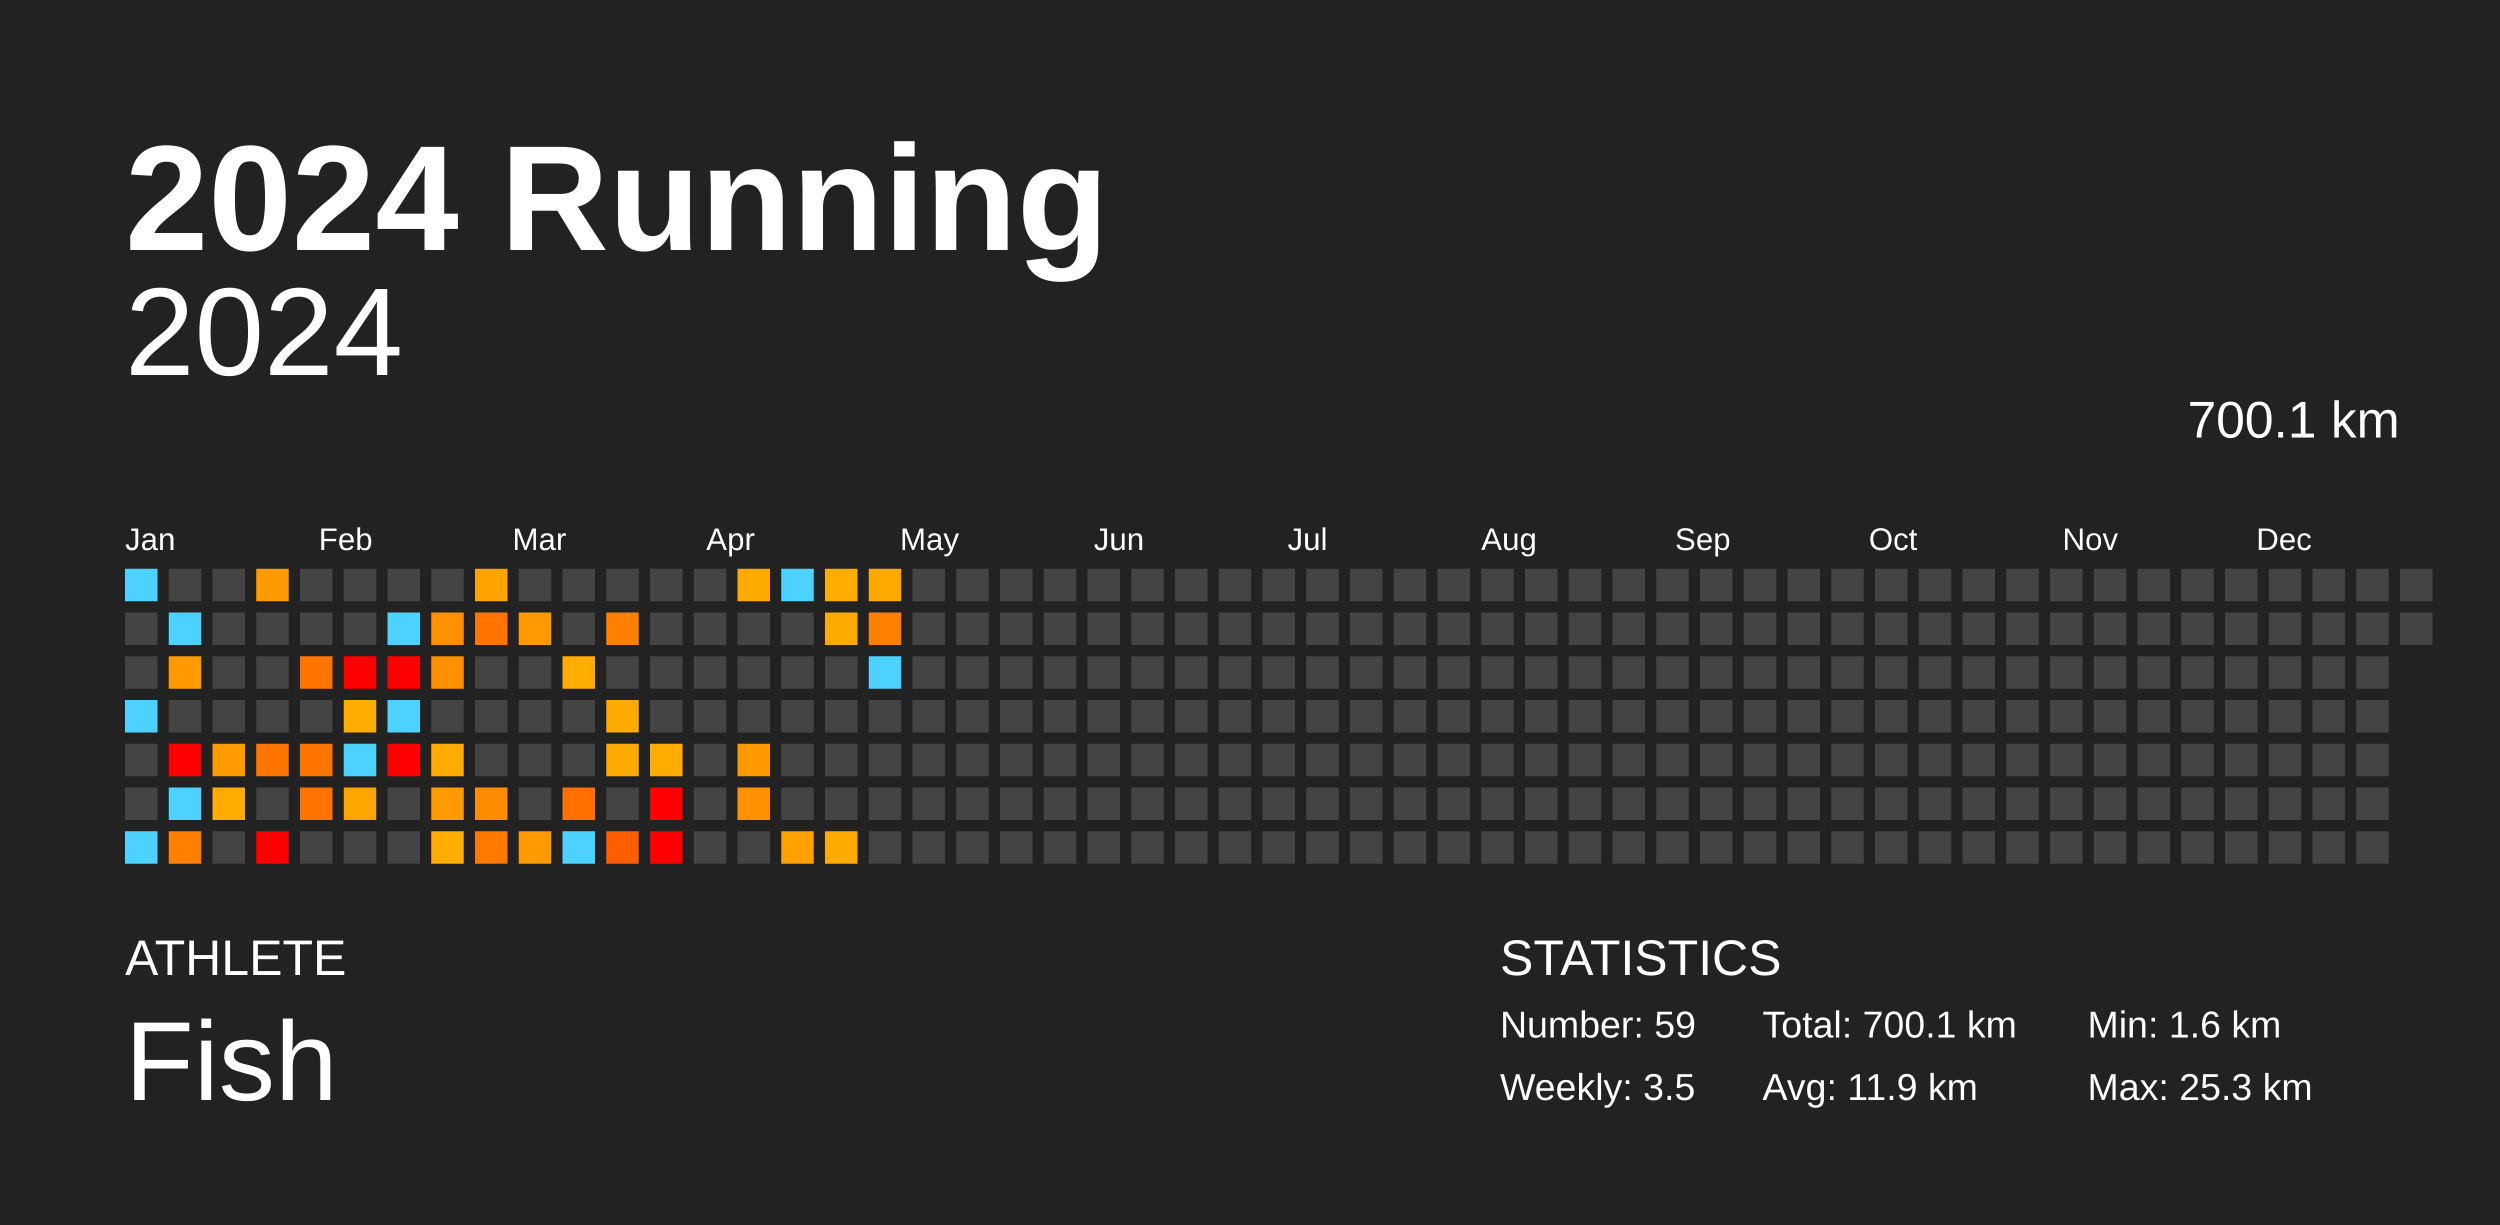
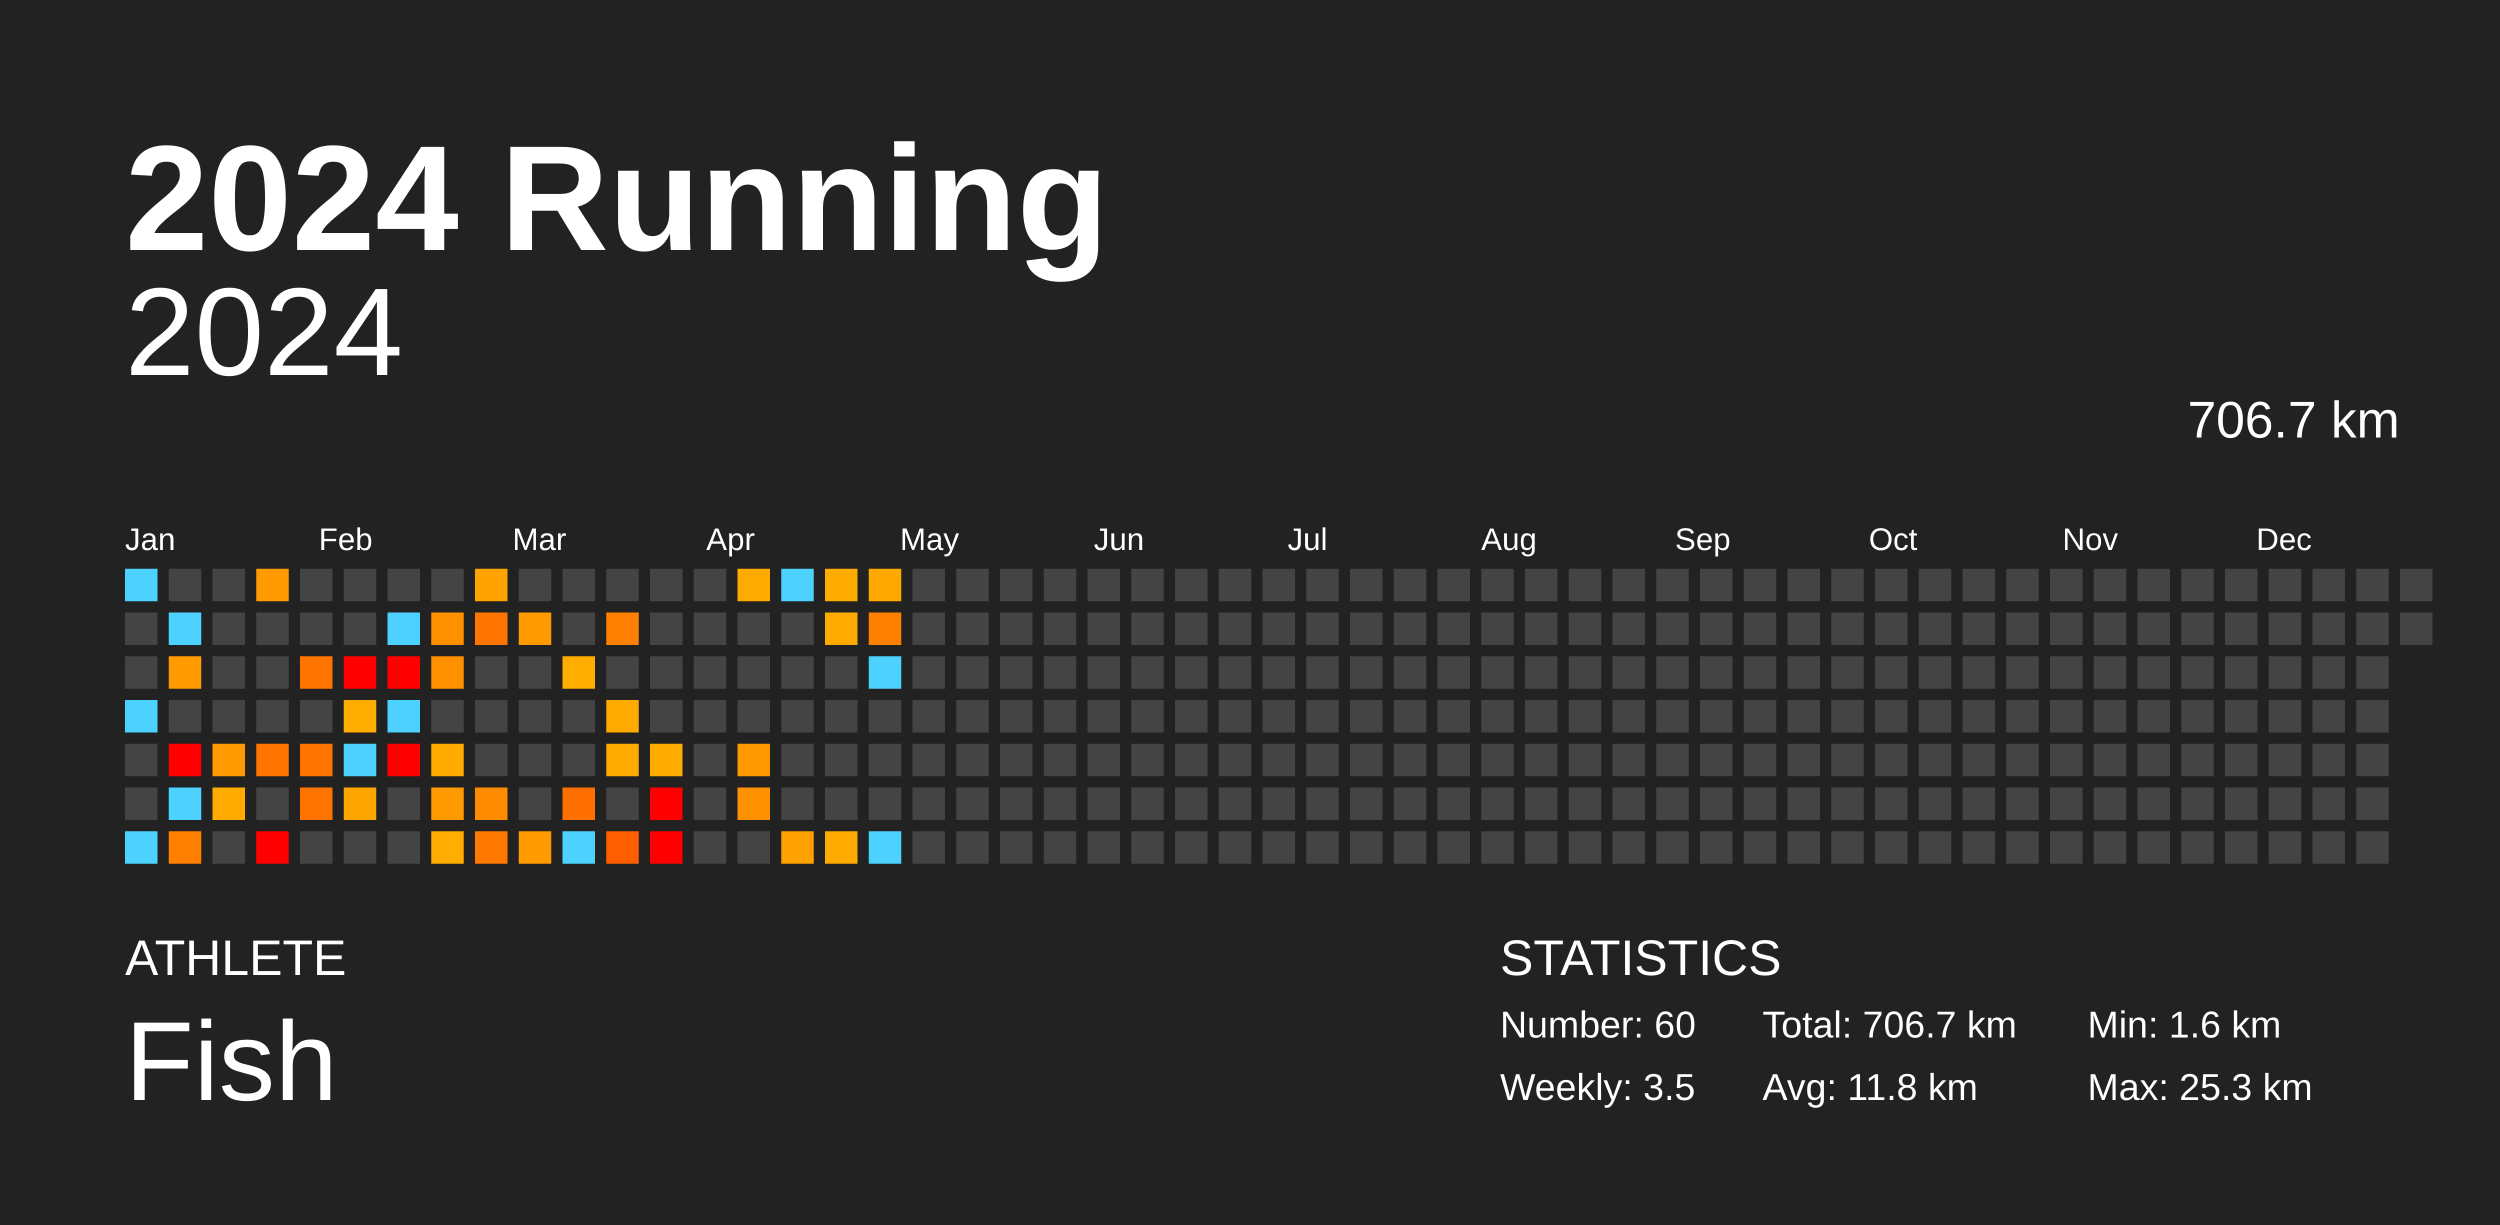
<svg xmlns="http://www.w3.org/2000/svg" baseProfile="full" height="98mm" version="1.1" viewBox="0,0,200,98" width="200mm">
  <defs />
  <rect fill="#222222" height="98" width="200" x="0" y="0" />
  <text fill="#FFFFFF" style="font-size:12px; font-family:Arial; font-weight:bold;" x="10" y="20">2024 Running</text>
  <text fill="#FFFFFF" style="font-size:4px; font-family:Arial" x="10" y="78">ATHLETE</text>
  <text fill="#FFFFFF" style="font-size:9px; font-family:Arial" x="10" y="88">Fish</text>
  <text fill="#FFFFFF" style="font-size:4px; font-family:Arial" x="120" y="78">STATISTICS</text>
-   <text fill="#FFFFFF" style="font-size:3px; font-family:Arial" x="120" y="83">Number: 59</text>
+   <text fill="#FFFFFF" style="font-size:3px; font-family:Arial" x="120" y="83">Number: 60</text>
  <text fill="#FFFFFF" style="font-size:3px; font-family:Arial" x="120" y="88">Weekly: 3.5</text>
-   <text fill="#FFFFFF" style="font-size:3px; font-family:Arial" x="141" y="83">Total: 700.1 km</text>
-   <text fill="#FFFFFF" style="font-size:3px; font-family:Arial" x="141" y="88">Avg: 11.9 km</text>
+   <text fill="#FFFFFF" style="font-size:3px; font-family:Arial" x="141" y="83">Total: 706.7 km</text>
+   <text fill="#FFFFFF" style="font-size:3px; font-family:Arial" x="141" y="88">Avg: 11.8 km</text>
  <text fill="#FFFFFF" style="font-size:3px; font-family:Arial" x="167" y="83">Min: 1.6 km</text>
  <text fill="#FFFFFF" style="font-size:3px; font-family:Arial" x="167" y="88">Max: 25.3 km</text>
  <text alignment-baseline="hanging" fill="#FFFFFF" style="font-size:10.0px; font-family:Arial;" x="10" y="30">2024</text>
-   <text alignment-baseline="hanging" fill="#FFFFFF" style="font-size:4.125px; font-family:Arial;" x="175" y="35">700.1 km</text>
+   <text alignment-baseline="hanging" fill="#FFFFFF" style="font-size:4.125px; font-family:Arial;" x="175" y="35">706.7 km</text>
  <text fill="#FFFFFF" style="font-size:2.5px; font-family:Arial" x="10.0" y="44">Jan</text>
  <text fill="#FFFFFF" style="font-size:2.5px; font-family:Arial" x="25.5" y="44">Feb</text>
  <text fill="#FFFFFF" style="font-size:2.5px; font-family:Arial" x="41.0" y="44">Mar</text>
  <text fill="#FFFFFF" style="font-size:2.5px; font-family:Arial" x="56.5" y="44">Apr</text>
  <text fill="#FFFFFF" style="font-size:2.5px; font-family:Arial" x="72.0" y="44">May</text>
  <text fill="#FFFFFF" style="font-size:2.5px; font-family:Arial" x="87.5" y="44">Jun</text>
  <text fill="#FFFFFF" style="font-size:2.5px; font-family:Arial" x="103.0" y="44">Jul</text>
  <text fill="#FFFFFF" style="font-size:2.5px; font-family:Arial" x="118.5" y="44">Aug</text>
  <text fill="#FFFFFF" style="font-size:2.5px; font-family:Arial" x="134.0" y="44">Sep</text>
  <text fill="#FFFFFF" style="font-size:2.5px; font-family:Arial" x="149.5" y="44">Oct</text>
  <text fill="#FFFFFF" style="font-size:2.5px; font-family:Arial" x="165.0" y="44">Nov</text>
  <text fill="#FFFFFF" style="font-size:2.5px; font-family:Arial" x="180.5" y="44">Dec</text>
  <rect fill="#4dd2ff" height="2.6" width="2.6" x="10.0" y="45.5" />
  <rect fill="#444444" height="2.6" width="2.6" x="10.0" y="49.0" />
  <rect fill="#444444" height="2.6" width="2.6" x="10.0" y="52.5" />
  <rect fill="#4dd2ff" height="2.6" width="2.6" x="10.0" y="56.0" />
  <rect fill="#444444" height="2.6" width="2.6" x="10.0" y="59.5" />
  <rect fill="#444444" height="2.6" width="2.6" x="10.0" y="63.0" />
  <rect fill="#4dd2ff" height="2.6" width="2.6" x="10.0" y="66.5" />
  <rect fill="#444444" height="2.6" width="2.6" x="13.5" y="45.5" />
  <rect fill="#4dd2ff" height="2.6" width="2.6" x="13.5" y="49.0" />
  <rect fill="#ff9b00" height="2.6" width="2.6" x="13.5" y="52.5" />
  <rect fill="#444444" height="2.6" width="2.6" x="13.5" y="56.0" />
  <rect fill="red" height="2.6" width="2.6" x="13.5" y="59.5" />
  <rect fill="#4dd2ff" height="2.6" width="2.6" x="13.5" y="63.0" />
  <rect fill="#ff7f00" height="2.6" width="2.6" x="13.5" y="66.5" />
  <rect fill="#444444" height="2.6" width="2.6" x="17.0" y="45.5" />
  <rect fill="#444444" height="2.6" width="2.6" x="17.0" y="49.0" />
  <rect fill="#444444" height="2.6" width="2.6" x="17.0" y="52.5" />
  <rect fill="#444444" height="2.6" width="2.6" x="17.0" y="56.0" />
  <rect fill="#ff9b00" height="2.6" width="2.6" x="17.0" y="59.5" />
  <rect fill="#ffab00" height="2.6" width="2.6" x="17.0" y="63.0" />
  <rect fill="#444444" height="2.6" width="2.6" x="17.0" y="66.5" />
  <rect fill="#ff9b00" height="2.6" width="2.6" x="20.5" y="45.5" />
  <rect fill="#444444" height="2.6" width="2.6" x="20.5" y="49.0" />
  <rect fill="#444444" height="2.6" width="2.6" x="20.5" y="52.5" />
  <rect fill="#444444" height="2.6" width="2.6" x="20.5" y="56.0" />
  <rect fill="#ff7500" height="2.6" width="2.6" x="20.5" y="59.5" />
  <rect fill="#444444" height="2.6" width="2.6" x="20.5" y="63.0" />
  <rect fill="red" height="2.6" width="2.6" x="20.5" y="66.5" />
  <rect fill="#444444" height="2.6" width="2.6" x="24.0" y="45.5" />
  <rect fill="#444444" height="2.6" width="2.6" x="24.0" y="49.0" />
  <rect fill="#ff7500" height="2.6" width="2.6" x="24.0" y="52.5" />
  <rect fill="#444444" height="2.6" width="2.6" x="24.0" y="56.0" />
  <rect fill="#ff7500" height="2.6" width="2.6" x="24.0" y="59.5" />
  <rect fill="#ff7400" height="2.6" width="2.6" x="24.0" y="63.0" />
  <rect fill="#444444" height="2.6" width="2.6" x="24.0" y="66.5" />
  <rect fill="#444444" height="2.6" width="2.6" x="27.5" y="45.5" />
  <rect fill="#444444" height="2.6" width="2.6" x="27.5" y="49.0" />
  <rect fill="red" height="2.6" width="2.6" x="27.5" y="52.5" />
  <rect fill="#ffae00" height="2.6" width="2.6" x="27.5" y="56.0" />
  <rect fill="#4dd2ff" height="2.6" width="2.6" x="27.5" y="59.5" />
  <rect fill="#ffa500" height="2.6" width="2.6" x="27.5" y="63.0" />
  <rect fill="#444444" height="2.6" width="2.6" x="27.5" y="66.5" />
  <rect fill="#444444" height="2.6" width="2.6" x="31.0" y="45.5" />
  <rect fill="#4dd2ff" height="2.6" width="2.6" x="31.0" y="49.0" />
  <rect fill="red" height="2.6" width="2.6" x="31.0" y="52.5" />
  <rect fill="#4dd2ff" height="2.6" width="2.6" x="31.0" y="56.0" />
  <rect fill="red" height="2.6" width="2.6" x="31.0" y="59.5" />
  <rect fill="#444444" height="2.6" width="2.6" x="31.0" y="63.0" />
  <rect fill="#444444" height="2.6" width="2.6" x="31.0" y="66.5" />
  <rect fill="#444444" height="2.6" width="2.6" x="34.5" y="45.5" />
  <rect fill="#ff9000" height="2.6" width="2.6" x="34.5" y="49.0" />
  <rect fill="#ff9100" height="2.6" width="2.6" x="34.5" y="52.5" />
  <rect fill="#444444" height="2.6" width="2.6" x="34.5" y="56.0" />
  <rect fill="#ffab00" height="2.6" width="2.6" x="34.5" y="59.5" />
  <rect fill="#ff9a00" height="2.6" width="2.6" x="34.5" y="63.0" />
  <rect fill="#ffad00" height="2.6" width="2.6" x="34.5" y="66.5" />
  <rect fill="#ffa300" height="2.6" width="2.6" x="38.0" y="45.5" />
  <rect fill="#ff7500" height="2.6" width="2.6" x="38.0" y="49.0" />
  <rect fill="#444444" height="2.6" width="2.6" x="38.0" y="52.5" />
  <rect fill="#444444" height="2.6" width="2.6" x="38.0" y="56.0" />
  <rect fill="#444444" height="2.6" width="2.6" x="38.0" y="59.5" />
  <rect fill="#ff8c00" height="2.6" width="2.6" x="38.0" y="63.0" />
  <rect fill="#ff7800" height="2.6" width="2.6" x="38.0" y="66.5" />
  <rect fill="#444444" height="2.6" width="2.6" x="41.5" y="45.5" />
  <rect fill="#ff9b00" height="2.6" width="2.6" x="41.5" y="49.0" />
  <rect fill="#444444" height="2.6" width="2.6" x="41.5" y="52.5" />
  <rect fill="#444444" height="2.6" width="2.6" x="41.5" y="56.0" />
  <rect fill="#444444" height="2.6" width="2.6" x="41.5" y="59.5" />
  <rect fill="#444444" height="2.6" width="2.6" x="41.5" y="63.0" />
  <rect fill="#ff9a00" height="2.6" width="2.6" x="41.5" y="66.5" />
  <rect fill="#444444" height="2.6" width="2.6" x="45.0" y="45.5" />
  <rect fill="#444444" height="2.6" width="2.6" x="45.0" y="49.0" />
  <rect fill="#ffae00" height="2.6" width="2.6" x="45.0" y="52.5" />
  <rect fill="#444444" height="2.6" width="2.6" x="45.0" y="56.0" />
  <rect fill="#444444" height="2.6" width="2.6" x="45.0" y="59.5" />
  <rect fill="#ff7000" height="2.6" width="2.6" x="45.0" y="63.0" />
  <rect fill="#4dd2ff" height="2.6" width="2.6" x="45.0" y="66.5" />
  <rect fill="#444444" height="2.6" width="2.6" x="48.5" y="45.5" />
  <rect fill="#ff7f00" height="2.6" width="2.6" x="48.5" y="49.0" />
  <rect fill="#444444" height="2.6" width="2.6" x="48.5" y="52.5" />
  <rect fill="#ffaa00" height="2.6" width="2.6" x="48.5" y="56.0" />
  <rect fill="#ffaa00" height="2.6" width="2.6" x="48.5" y="59.5" />
  <rect fill="#444444" height="2.6" width="2.6" x="48.5" y="63.0" />
  <rect fill="#ff5e00" height="2.6" width="2.6" x="48.5" y="66.5" />
  <rect fill="#444444" height="2.6" width="2.6" x="52.0" y="45.5" />
  <rect fill="#444444" height="2.6" width="2.6" x="52.0" y="49.0" />
  <rect fill="#444444" height="2.6" width="2.6" x="52.0" y="52.5" />
  <rect fill="#444444" height="2.6" width="2.6" x="52.0" y="56.0" />
  <rect fill="#ffac00" height="2.6" width="2.6" x="52.0" y="59.5" />
  <rect fill="red" height="2.6" width="2.6" x="52.0" y="63.0" />
  <rect fill="red" height="2.6" width="2.6" x="52.0" y="66.5" />
  <rect fill="#444444" height="2.6" width="2.6" x="55.5" y="45.5" />
  <rect fill="#444444" height="2.6" width="2.6" x="55.5" y="49.0" />
  <rect fill="#444444" height="2.6" width="2.6" x="55.5" y="52.5" />
  <rect fill="#444444" height="2.6" width="2.6" x="55.5" y="56.0" />
  <rect fill="#444444" height="2.6" width="2.6" x="55.5" y="59.5" />
  <rect fill="#444444" height="2.6" width="2.6" x="55.5" y="63.0" />
  <rect fill="#444444" height="2.6" width="2.6" x="55.5" y="66.5" />
  <rect fill="#ffaa00" height="2.6" width="2.6" x="59.0" y="45.5" />
  <rect fill="#444444" height="2.6" width="2.6" x="59.0" y="49.0" />
  <rect fill="#444444" height="2.6" width="2.6" x="59.0" y="52.5" />
  <rect fill="#444444" height="2.6" width="2.6" x="59.0" y="56.0" />
  <rect fill="#ff9900" height="2.6" width="2.6" x="59.0" y="59.5" />
  <rect fill="#ff9100" height="2.6" width="2.6" x="59.0" y="63.0" />
  <rect fill="#444444" height="2.6" width="2.6" x="59.0" y="66.5" />
  <rect fill="#4dd2ff" height="2.6" width="2.6" x="62.5" y="45.5" />
  <rect fill="#444444" height="2.6" width="2.6" x="62.5" y="49.0" />
  <rect fill="#444444" height="2.6" width="2.6" x="62.5" y="52.5" />
  <rect fill="#444444" height="2.6" width="2.6" x="62.5" y="56.0" />
  <rect fill="#444444" height="2.6" width="2.6" x="62.5" y="59.5" />
  <rect fill="#444444" height="2.6" width="2.6" x="62.5" y="63.0" />
  <rect fill="#ffa100" height="2.6" width="2.6" x="62.5" y="66.5" />
  <rect fill="#ffac00" height="2.6" width="2.6" x="66.0" y="45.5" />
  <rect fill="#ffaa00" height="2.6" width="2.6" x="66.0" y="49.0" />
  <rect fill="#444444" height="2.6" width="2.6" x="66.0" y="52.5" />
  <rect fill="#444444" height="2.6" width="2.6" x="66.0" y="56.0" />
  <rect fill="#444444" height="2.6" width="2.6" x="66.0" y="59.5" />
  <rect fill="#444444" height="2.6" width="2.6" x="66.0" y="63.0" />
  <rect fill="#ffaa00" height="2.6" width="2.6" x="66.0" y="66.5" />
  <rect fill="#ffa800" height="2.6" width="2.6" x="69.5" y="45.5" />
  <rect fill="#ff7f00" height="2.6" width="2.6" x="69.5" y="49.0" />
  <rect fill="#4dd2ff" height="2.6" width="2.6" x="69.5" y="52.5" />
  <rect fill="#444444" height="2.6" width="2.6" x="69.5" y="56.0" />
  <rect fill="#444444" height="2.6" width="2.6" x="69.5" y="59.5" />
  <rect fill="#444444" height="2.6" width="2.6" x="69.5" y="63.0" />
-   <rect fill="#444444" height="2.6" width="2.6" x="69.5" y="66.5" />
+   <rect fill="#4dd2ff" height="2.6" width="2.6" x="69.5" y="66.5" />
  <rect fill="#444444" height="2.6" width="2.6" x="73.0" y="45.5" />
  <rect fill="#444444" height="2.6" width="2.6" x="73.0" y="49.0" />
  <rect fill="#444444" height="2.6" width="2.6" x="73.0" y="52.5" />
  <rect fill="#444444" height="2.6" width="2.6" x="73.0" y="56.0" />
  <rect fill="#444444" height="2.6" width="2.6" x="73.0" y="59.5" />
  <rect fill="#444444" height="2.6" width="2.6" x="73.0" y="63.0" />
  <rect fill="#444444" height="2.6" width="2.6" x="73.0" y="66.5" />
  <rect fill="#444444" height="2.6" width="2.6" x="76.5" y="45.5" />
  <rect fill="#444444" height="2.6" width="2.6" x="76.5" y="49.0" />
  <rect fill="#444444" height="2.6" width="2.6" x="76.5" y="52.5" />
  <rect fill="#444444" height="2.6" width="2.6" x="76.5" y="56.0" />
  <rect fill="#444444" height="2.6" width="2.6" x="76.5" y="59.5" />
  <rect fill="#444444" height="2.6" width="2.6" x="76.5" y="63.0" />
  <rect fill="#444444" height="2.6" width="2.6" x="76.5" y="66.5" />
  <rect fill="#444444" height="2.6" width="2.6" x="80.0" y="45.5" />
  <rect fill="#444444" height="2.6" width="2.6" x="80.0" y="49.0" />
  <rect fill="#444444" height="2.6" width="2.6" x="80.0" y="52.5" />
  <rect fill="#444444" height="2.6" width="2.6" x="80.0" y="56.0" />
  <rect fill="#444444" height="2.6" width="2.6" x="80.0" y="59.5" />
  <rect fill="#444444" height="2.6" width="2.6" x="80.0" y="63.0" />
  <rect fill="#444444" height="2.6" width="2.6" x="80.0" y="66.5" />
  <rect fill="#444444" height="2.6" width="2.6" x="83.5" y="45.5" />
  <rect fill="#444444" height="2.6" width="2.6" x="83.5" y="49.0" />
  <rect fill="#444444" height="2.6" width="2.6" x="83.5" y="52.5" />
  <rect fill="#444444" height="2.6" width="2.6" x="83.5" y="56.0" />
  <rect fill="#444444" height="2.6" width="2.6" x="83.5" y="59.5" />
  <rect fill="#444444" height="2.6" width="2.6" x="83.5" y="63.0" />
  <rect fill="#444444" height="2.6" width="2.6" x="83.5" y="66.5" />
  <rect fill="#444444" height="2.6" width="2.6" x="87.0" y="45.5" />
  <rect fill="#444444" height="2.6" width="2.6" x="87.0" y="49.0" />
  <rect fill="#444444" height="2.6" width="2.6" x="87.0" y="52.5" />
  <rect fill="#444444" height="2.6" width="2.6" x="87.0" y="56.0" />
  <rect fill="#444444" height="2.6" width="2.6" x="87.0" y="59.5" />
  <rect fill="#444444" height="2.6" width="2.6" x="87.0" y="63.0" />
  <rect fill="#444444" height="2.6" width="2.6" x="87.0" y="66.5" />
  <rect fill="#444444" height="2.6" width="2.6" x="90.5" y="45.5" />
  <rect fill="#444444" height="2.6" width="2.6" x="90.5" y="49.0" />
  <rect fill="#444444" height="2.6" width="2.6" x="90.5" y="52.5" />
  <rect fill="#444444" height="2.6" width="2.6" x="90.5" y="56.0" />
  <rect fill="#444444" height="2.6" width="2.6" x="90.5" y="59.5" />
  <rect fill="#444444" height="2.6" width="2.6" x="90.5" y="63.0" />
  <rect fill="#444444" height="2.6" width="2.6" x="90.5" y="66.5" />
  <rect fill="#444444" height="2.6" width="2.6" x="94.0" y="45.5" />
  <rect fill="#444444" height="2.6" width="2.6" x="94.0" y="49.0" />
  <rect fill="#444444" height="2.6" width="2.6" x="94.0" y="52.5" />
  <rect fill="#444444" height="2.6" width="2.6" x="94.0" y="56.0" />
  <rect fill="#444444" height="2.6" width="2.6" x="94.0" y="59.5" />
  <rect fill="#444444" height="2.6" width="2.6" x="94.0" y="63.0" />
  <rect fill="#444444" height="2.6" width="2.6" x="94.0" y="66.5" />
  <rect fill="#444444" height="2.6" width="2.6" x="97.5" y="45.5" />
  <rect fill="#444444" height="2.6" width="2.6" x="97.5" y="49.0" />
  <rect fill="#444444" height="2.6" width="2.6" x="97.5" y="52.5" />
  <rect fill="#444444" height="2.6" width="2.6" x="97.5" y="56.0" />
  <rect fill="#444444" height="2.6" width="2.6" x="97.5" y="59.5" />
  <rect fill="#444444" height="2.6" width="2.6" x="97.5" y="63.0" />
  <rect fill="#444444" height="2.6" width="2.6" x="97.5" y="66.5" />
  <rect fill="#444444" height="2.6" width="2.6" x="101.0" y="45.5" />
  <rect fill="#444444" height="2.6" width="2.6" x="101.0" y="49.0" />
  <rect fill="#444444" height="2.6" width="2.6" x="101.0" y="52.5" />
  <rect fill="#444444" height="2.6" width="2.6" x="101.0" y="56.0" />
  <rect fill="#444444" height="2.6" width="2.6" x="101.0" y="59.5" />
  <rect fill="#444444" height="2.6" width="2.6" x="101.0" y="63.0" />
  <rect fill="#444444" height="2.6" width="2.6" x="101.0" y="66.5" />
  <rect fill="#444444" height="2.6" width="2.6" x="104.5" y="45.5" />
  <rect fill="#444444" height="2.6" width="2.6" x="104.5" y="49.0" />
  <rect fill="#444444" height="2.6" width="2.6" x="104.5" y="52.5" />
  <rect fill="#444444" height="2.6" width="2.6" x="104.5" y="56.0" />
  <rect fill="#444444" height="2.6" width="2.6" x="104.5" y="59.5" />
  <rect fill="#444444" height="2.6" width="2.6" x="104.5" y="63.0" />
  <rect fill="#444444" height="2.6" width="2.6" x="104.5" y="66.5" />
  <rect fill="#444444" height="2.6" width="2.6" x="108.0" y="45.5" />
  <rect fill="#444444" height="2.6" width="2.6" x="108.0" y="49.0" />
  <rect fill="#444444" height="2.6" width="2.6" x="108.0" y="52.5" />
  <rect fill="#444444" height="2.6" width="2.6" x="108.0" y="56.0" />
  <rect fill="#444444" height="2.6" width="2.6" x="108.0" y="59.5" />
  <rect fill="#444444" height="2.6" width="2.6" x="108.0" y="63.0" />
  <rect fill="#444444" height="2.6" width="2.6" x="108.0" y="66.5" />
  <rect fill="#444444" height="2.6" width="2.6" x="111.5" y="45.5" />
  <rect fill="#444444" height="2.6" width="2.6" x="111.5" y="49.0" />
  <rect fill="#444444" height="2.6" width="2.6" x="111.5" y="52.5" />
  <rect fill="#444444" height="2.6" width="2.6" x="111.5" y="56.0" />
  <rect fill="#444444" height="2.6" width="2.6" x="111.5" y="59.5" />
  <rect fill="#444444" height="2.6" width="2.6" x="111.5" y="63.0" />
  <rect fill="#444444" height="2.6" width="2.6" x="111.5" y="66.5" />
  <rect fill="#444444" height="2.6" width="2.6" x="115.0" y="45.5" />
  <rect fill="#444444" height="2.6" width="2.6" x="115.0" y="49.0" />
  <rect fill="#444444" height="2.6" width="2.6" x="115.0" y="52.5" />
  <rect fill="#444444" height="2.6" width="2.6" x="115.0" y="56.0" />
  <rect fill="#444444" height="2.6" width="2.6" x="115.0" y="59.5" />
  <rect fill="#444444" height="2.6" width="2.6" x="115.0" y="63.0" />
  <rect fill="#444444" height="2.6" width="2.6" x="115.0" y="66.5" />
  <rect fill="#444444" height="2.6" width="2.6" x="118.5" y="45.5" />
  <rect fill="#444444" height="2.6" width="2.6" x="118.5" y="49.0" />
  <rect fill="#444444" height="2.6" width="2.6" x="118.5" y="52.5" />
  <rect fill="#444444" height="2.6" width="2.6" x="118.5" y="56.0" />
  <rect fill="#444444" height="2.6" width="2.6" x="118.5" y="59.5" />
  <rect fill="#444444" height="2.6" width="2.6" x="118.5" y="63.0" />
  <rect fill="#444444" height="2.6" width="2.6" x="118.5" y="66.5" />
  <rect fill="#444444" height="2.6" width="2.6" x="122.0" y="45.5" />
  <rect fill="#444444" height="2.6" width="2.6" x="122.0" y="49.0" />
  <rect fill="#444444" height="2.6" width="2.6" x="122.0" y="52.5" />
  <rect fill="#444444" height="2.6" width="2.6" x="122.0" y="56.0" />
  <rect fill="#444444" height="2.6" width="2.6" x="122.0" y="59.5" />
  <rect fill="#444444" height="2.6" width="2.6" x="122.0" y="63.0" />
  <rect fill="#444444" height="2.6" width="2.6" x="122.0" y="66.5" />
  <rect fill="#444444" height="2.6" width="2.6" x="125.5" y="45.5" />
  <rect fill="#444444" height="2.6" width="2.6" x="125.5" y="49.0" />
  <rect fill="#444444" height="2.6" width="2.6" x="125.5" y="52.5" />
  <rect fill="#444444" height="2.6" width="2.6" x="125.5" y="56.0" />
  <rect fill="#444444" height="2.6" width="2.6" x="125.5" y="59.5" />
  <rect fill="#444444" height="2.6" width="2.6" x="125.5" y="63.0" />
  <rect fill="#444444" height="2.6" width="2.6" x="125.5" y="66.5" />
  <rect fill="#444444" height="2.6" width="2.6" x="129.0" y="45.5" />
  <rect fill="#444444" height="2.6" width="2.6" x="129.0" y="49.0" />
  <rect fill="#444444" height="2.6" width="2.6" x="129.0" y="52.5" />
  <rect fill="#444444" height="2.6" width="2.6" x="129.0" y="56.0" />
  <rect fill="#444444" height="2.6" width="2.6" x="129.0" y="59.5" />
  <rect fill="#444444" height="2.6" width="2.6" x="129.0" y="63.0" />
  <rect fill="#444444" height="2.6" width="2.6" x="129.0" y="66.5" />
  <rect fill="#444444" height="2.6" width="2.6" x="132.5" y="45.5" />
  <rect fill="#444444" height="2.6" width="2.6" x="132.5" y="49.0" />
  <rect fill="#444444" height="2.6" width="2.6" x="132.5" y="52.5" />
  <rect fill="#444444" height="2.6" width="2.6" x="132.5" y="56.0" />
  <rect fill="#444444" height="2.6" width="2.6" x="132.5" y="59.5" />
  <rect fill="#444444" height="2.6" width="2.6" x="132.5" y="63.0" />
  <rect fill="#444444" height="2.6" width="2.6" x="132.5" y="66.5" />
  <rect fill="#444444" height="2.6" width="2.6" x="136.0" y="45.5" />
  <rect fill="#444444" height="2.6" width="2.6" x="136.0" y="49.0" />
  <rect fill="#444444" height="2.6" width="2.6" x="136.0" y="52.5" />
  <rect fill="#444444" height="2.6" width="2.6" x="136.0" y="56.0" />
  <rect fill="#444444" height="2.6" width="2.6" x="136.0" y="59.5" />
  <rect fill="#444444" height="2.6" width="2.6" x="136.0" y="63.0" />
  <rect fill="#444444" height="2.6" width="2.6" x="136.0" y="66.5" />
  <rect fill="#444444" height="2.6" width="2.6" x="139.5" y="45.5" />
  <rect fill="#444444" height="2.6" width="2.6" x="139.5" y="49.0" />
  <rect fill="#444444" height="2.6" width="2.6" x="139.5" y="52.5" />
  <rect fill="#444444" height="2.6" width="2.6" x="139.5" y="56.0" />
  <rect fill="#444444" height="2.6" width="2.6" x="139.5" y="59.5" />
  <rect fill="#444444" height="2.6" width="2.6" x="139.5" y="63.0" />
  <rect fill="#444444" height="2.6" width="2.6" x="139.5" y="66.5" />
  <rect fill="#444444" height="2.6" width="2.6" x="143.0" y="45.5" />
  <rect fill="#444444" height="2.6" width="2.6" x="143.0" y="49.0" />
  <rect fill="#444444" height="2.6" width="2.6" x="143.0" y="52.5" />
  <rect fill="#444444" height="2.6" width="2.6" x="143.0" y="56.0" />
  <rect fill="#444444" height="2.6" width="2.6" x="143.0" y="59.5" />
  <rect fill="#444444" height="2.6" width="2.6" x="143.0" y="63.0" />
  <rect fill="#444444" height="2.6" width="2.6" x="143.0" y="66.5" />
  <rect fill="#444444" height="2.6" width="2.6" x="146.5" y="45.5" />
  <rect fill="#444444" height="2.6" width="2.6" x="146.5" y="49.0" />
  <rect fill="#444444" height="2.6" width="2.6" x="146.5" y="52.5" />
  <rect fill="#444444" height="2.6" width="2.6" x="146.5" y="56.0" />
  <rect fill="#444444" height="2.6" width="2.6" x="146.5" y="59.5" />
  <rect fill="#444444" height="2.6" width="2.6" x="146.5" y="63.0" />
  <rect fill="#444444" height="2.6" width="2.6" x="146.5" y="66.5" />
  <rect fill="#444444" height="2.6" width="2.6" x="150.0" y="45.5" />
  <rect fill="#444444" height="2.6" width="2.6" x="150.0" y="49.0" />
  <rect fill="#444444" height="2.6" width="2.6" x="150.0" y="52.5" />
  <rect fill="#444444" height="2.6" width="2.6" x="150.0" y="56.0" />
  <rect fill="#444444" height="2.6" width="2.6" x="150.0" y="59.5" />
  <rect fill="#444444" height="2.6" width="2.6" x="150.0" y="63.0" />
  <rect fill="#444444" height="2.6" width="2.6" x="150.0" y="66.5" />
  <rect fill="#444444" height="2.6" width="2.6" x="153.5" y="45.5" />
  <rect fill="#444444" height="2.6" width="2.6" x="153.5" y="49.0" />
  <rect fill="#444444" height="2.6" width="2.6" x="153.5" y="52.5" />
  <rect fill="#444444" height="2.6" width="2.6" x="153.5" y="56.0" />
  <rect fill="#444444" height="2.6" width="2.6" x="153.5" y="59.5" />
  <rect fill="#444444" height="2.6" width="2.6" x="153.5" y="63.0" />
  <rect fill="#444444" height="2.6" width="2.6" x="153.5" y="66.5" />
  <rect fill="#444444" height="2.6" width="2.6" x="157.0" y="45.5" />
  <rect fill="#444444" height="2.6" width="2.6" x="157.0" y="49.0" />
  <rect fill="#444444" height="2.6" width="2.6" x="157.0" y="52.5" />
  <rect fill="#444444" height="2.6" width="2.6" x="157.0" y="56.0" />
  <rect fill="#444444" height="2.6" width="2.6" x="157.0" y="59.5" />
  <rect fill="#444444" height="2.6" width="2.6" x="157.0" y="63.0" />
  <rect fill="#444444" height="2.6" width="2.6" x="157.0" y="66.5" />
  <rect fill="#444444" height="2.6" width="2.6" x="160.5" y="45.5" />
  <rect fill="#444444" height="2.6" width="2.6" x="160.5" y="49.0" />
  <rect fill="#444444" height="2.6" width="2.6" x="160.5" y="52.5" />
  <rect fill="#444444" height="2.6" width="2.6" x="160.5" y="56.0" />
  <rect fill="#444444" height="2.6" width="2.6" x="160.5" y="59.5" />
  <rect fill="#444444" height="2.6" width="2.6" x="160.5" y="63.0" />
  <rect fill="#444444" height="2.6" width="2.6" x="160.5" y="66.5" />
  <rect fill="#444444" height="2.6" width="2.6" x="164.0" y="45.5" />
  <rect fill="#444444" height="2.6" width="2.6" x="164.0" y="49.0" />
  <rect fill="#444444" height="2.6" width="2.6" x="164.0" y="52.5" />
  <rect fill="#444444" height="2.6" width="2.6" x="164.0" y="56.0" />
  <rect fill="#444444" height="2.6" width="2.6" x="164.0" y="59.5" />
  <rect fill="#444444" height="2.6" width="2.6" x="164.0" y="63.0" />
  <rect fill="#444444" height="2.6" width="2.6" x="164.0" y="66.5" />
  <rect fill="#444444" height="2.6" width="2.6" x="167.5" y="45.5" />
  <rect fill="#444444" height="2.6" width="2.6" x="167.5" y="49.0" />
  <rect fill="#444444" height="2.6" width="2.6" x="167.5" y="52.5" />
  <rect fill="#444444" height="2.6" width="2.6" x="167.5" y="56.0" />
  <rect fill="#444444" height="2.6" width="2.6" x="167.5" y="59.5" />
  <rect fill="#444444" height="2.6" width="2.6" x="167.5" y="63.0" />
  <rect fill="#444444" height="2.6" width="2.6" x="167.5" y="66.5" />
  <rect fill="#444444" height="2.6" width="2.6" x="171.0" y="45.5" />
  <rect fill="#444444" height="2.6" width="2.6" x="171.0" y="49.0" />
  <rect fill="#444444" height="2.6" width="2.6" x="171.0" y="52.5" />
  <rect fill="#444444" height="2.6" width="2.6" x="171.0" y="56.0" />
  <rect fill="#444444" height="2.6" width="2.6" x="171.0" y="59.5" />
  <rect fill="#444444" height="2.6" width="2.6" x="171.0" y="63.0" />
  <rect fill="#444444" height="2.6" width="2.6" x="171.0" y="66.5" />
  <rect fill="#444444" height="2.6" width="2.6" x="174.5" y="45.5" />
  <rect fill="#444444" height="2.6" width="2.6" x="174.5" y="49.0" />
  <rect fill="#444444" height="2.6" width="2.6" x="174.5" y="52.5" />
  <rect fill="#444444" height="2.6" width="2.6" x="174.5" y="56.0" />
  <rect fill="#444444" height="2.6" width="2.6" x="174.5" y="59.5" />
  <rect fill="#444444" height="2.6" width="2.6" x="174.5" y="63.0" />
  <rect fill="#444444" height="2.6" width="2.6" x="174.5" y="66.5" />
  <rect fill="#444444" height="2.6" width="2.6" x="178.0" y="45.5" />
  <rect fill="#444444" height="2.6" width="2.6" x="178.0" y="49.0" />
  <rect fill="#444444" height="2.6" width="2.6" x="178.0" y="52.5" />
  <rect fill="#444444" height="2.6" width="2.6" x="178.0" y="56.0" />
  <rect fill="#444444" height="2.6" width="2.6" x="178.0" y="59.5" />
  <rect fill="#444444" height="2.6" width="2.6" x="178.0" y="63.0" />
  <rect fill="#444444" height="2.6" width="2.6" x="178.0" y="66.5" />
  <rect fill="#444444" height="2.6" width="2.6" x="181.5" y="45.5" />
  <rect fill="#444444" height="2.6" width="2.6" x="181.5" y="49.0" />
  <rect fill="#444444" height="2.6" width="2.6" x="181.5" y="52.5" />
  <rect fill="#444444" height="2.6" width="2.6" x="181.5" y="56.0" />
  <rect fill="#444444" height="2.6" width="2.6" x="181.5" y="59.5" />
  <rect fill="#444444" height="2.6" width="2.6" x="181.5" y="63.0" />
  <rect fill="#444444" height="2.6" width="2.6" x="181.5" y="66.5" />
  <rect fill="#444444" height="2.6" width="2.6" x="185.0" y="45.5" />
  <rect fill="#444444" height="2.6" width="2.6" x="185.0" y="49.0" />
  <rect fill="#444444" height="2.6" width="2.6" x="185.0" y="52.5" />
  <rect fill="#444444" height="2.6" width="2.6" x="185.0" y="56.0" />
  <rect fill="#444444" height="2.6" width="2.6" x="185.0" y="59.5" />
  <rect fill="#444444" height="2.6" width="2.6" x="185.0" y="63.0" />
  <rect fill="#444444" height="2.6" width="2.6" x="185.0" y="66.5" />
  <rect fill="#444444" height="2.6" width="2.6" x="188.5" y="45.5" />
  <rect fill="#444444" height="2.6" width="2.6" x="188.5" y="49.0" />
  <rect fill="#444444" height="2.6" width="2.6" x="188.5" y="52.5" />
  <rect fill="#444444" height="2.6" width="2.6" x="188.5" y="56.0" />
  <rect fill="#444444" height="2.6" width="2.6" x="188.5" y="59.5" />
  <rect fill="#444444" height="2.6" width="2.6" x="188.5" y="63.0" />
  <rect fill="#444444" height="2.6" width="2.6" x="188.5" y="66.5" />
  <rect fill="#444444" height="2.6" width="2.6" x="192.0" y="45.5" />
  <rect fill="#444444" height="2.6" width="2.6" x="192.0" y="49.0" />
</svg>
